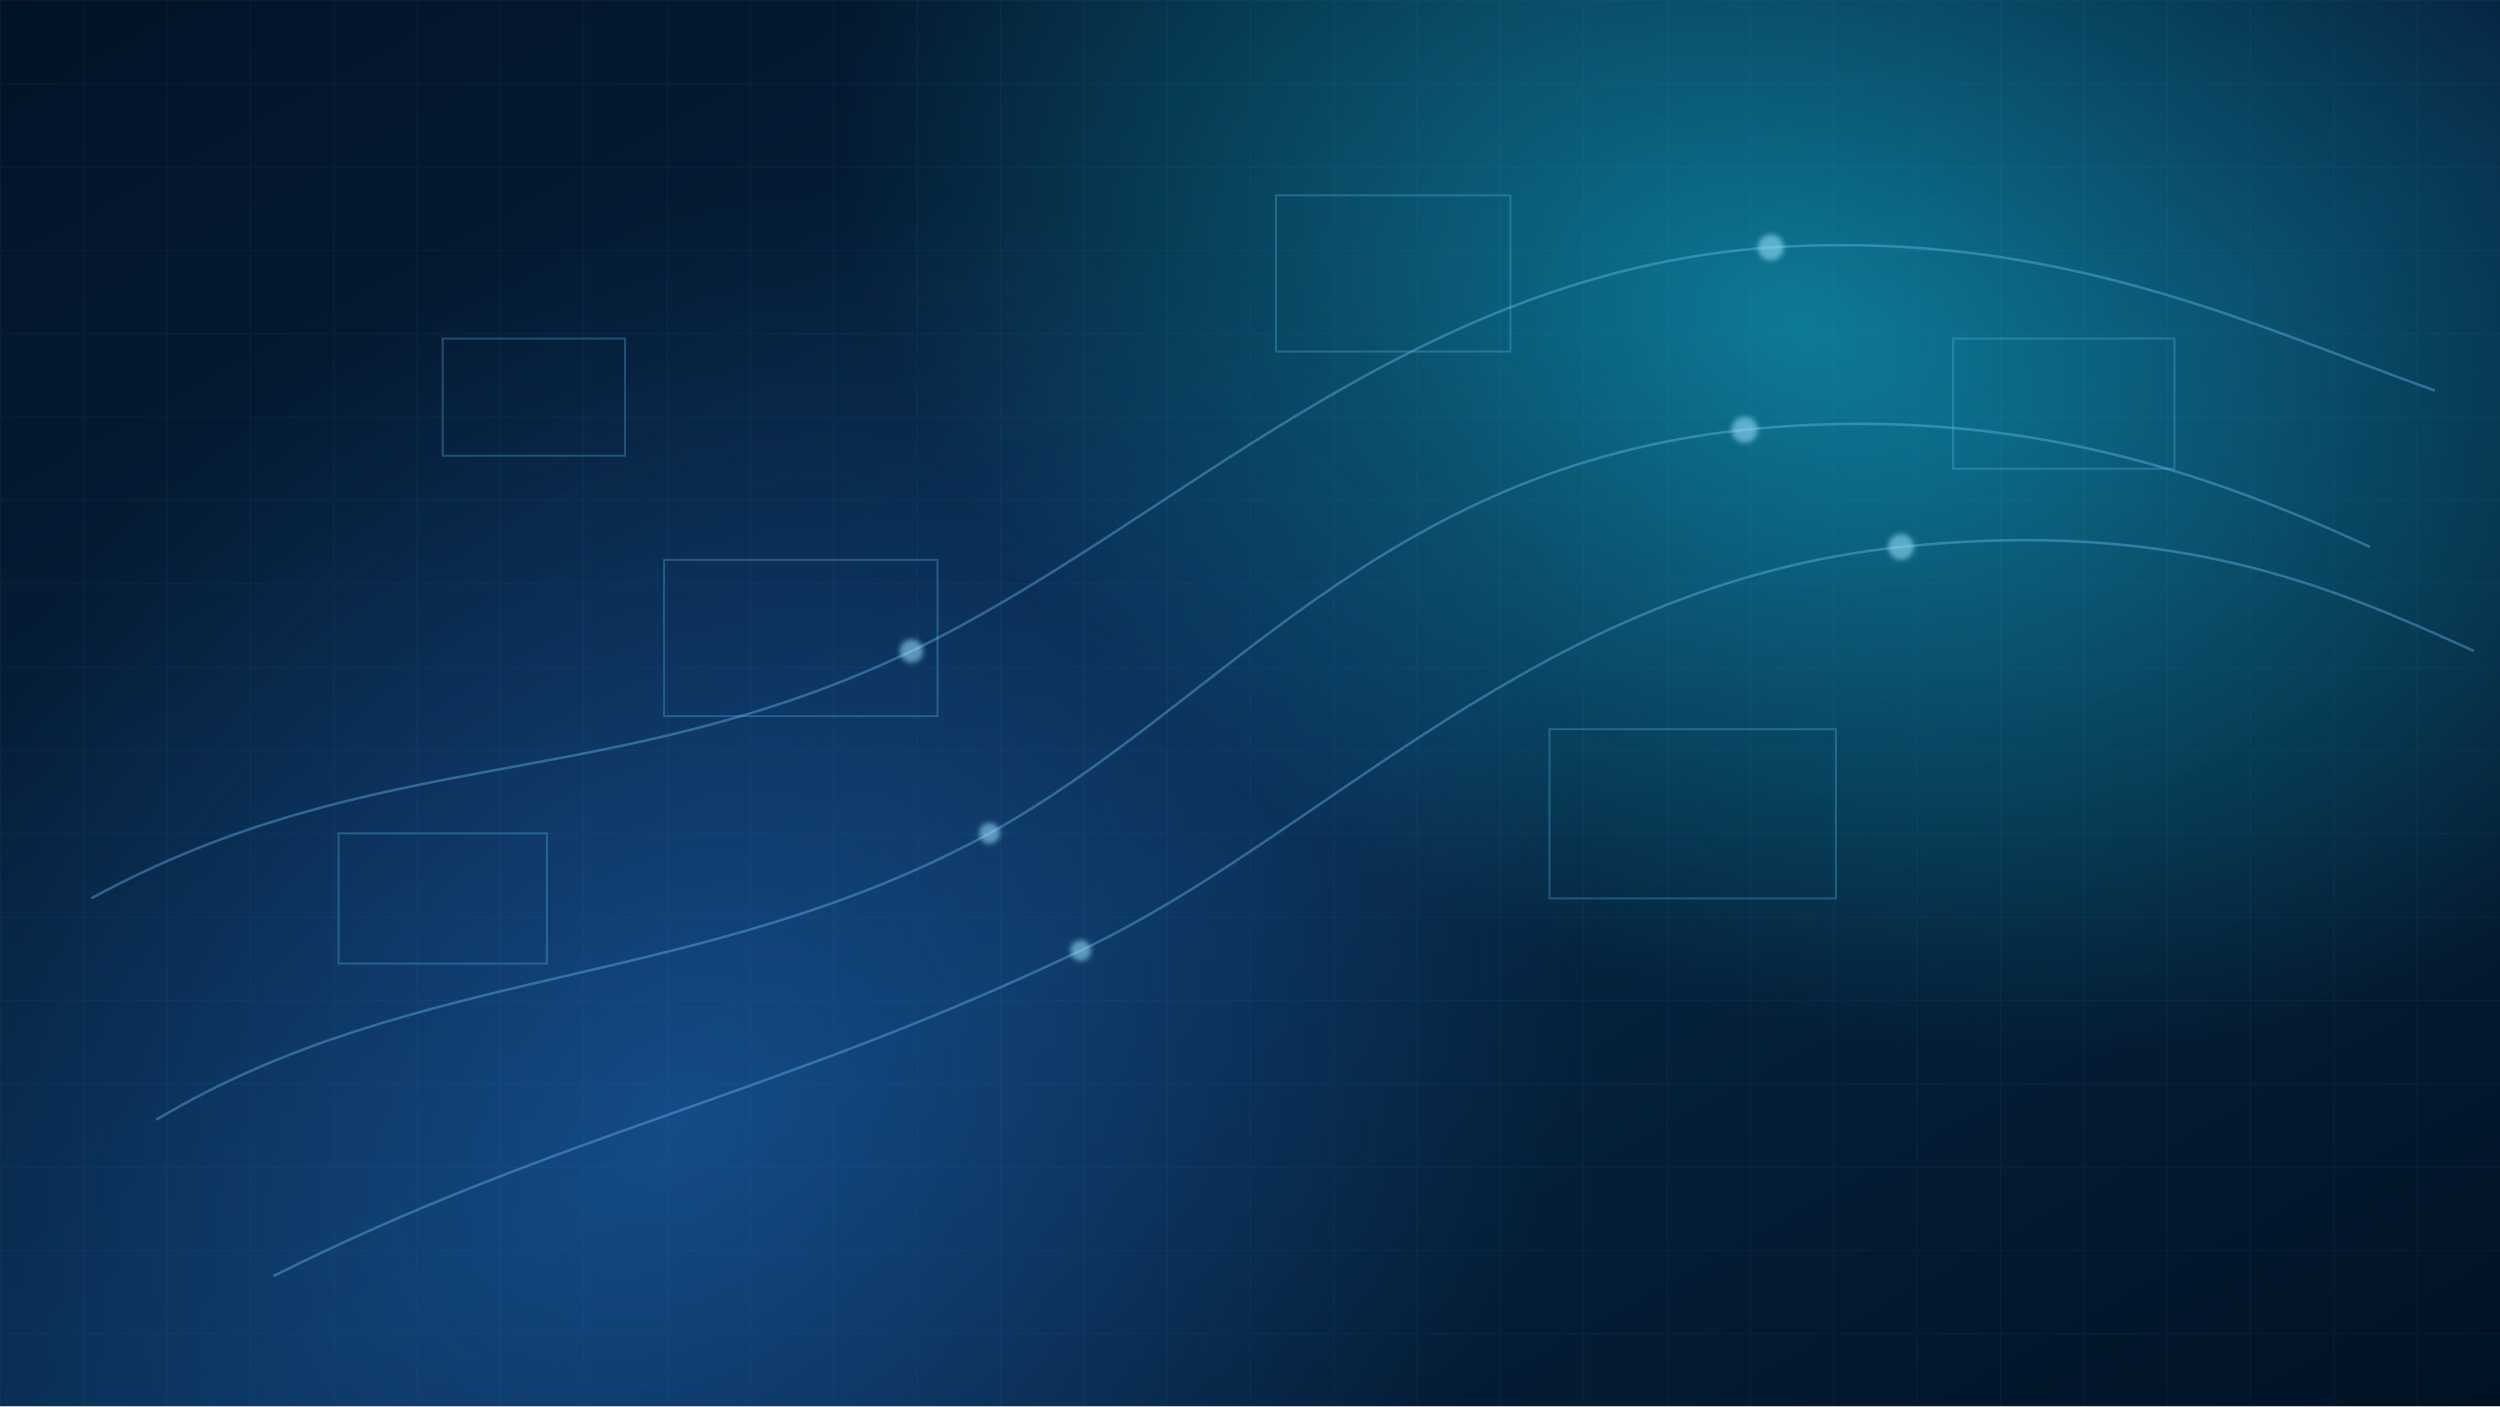
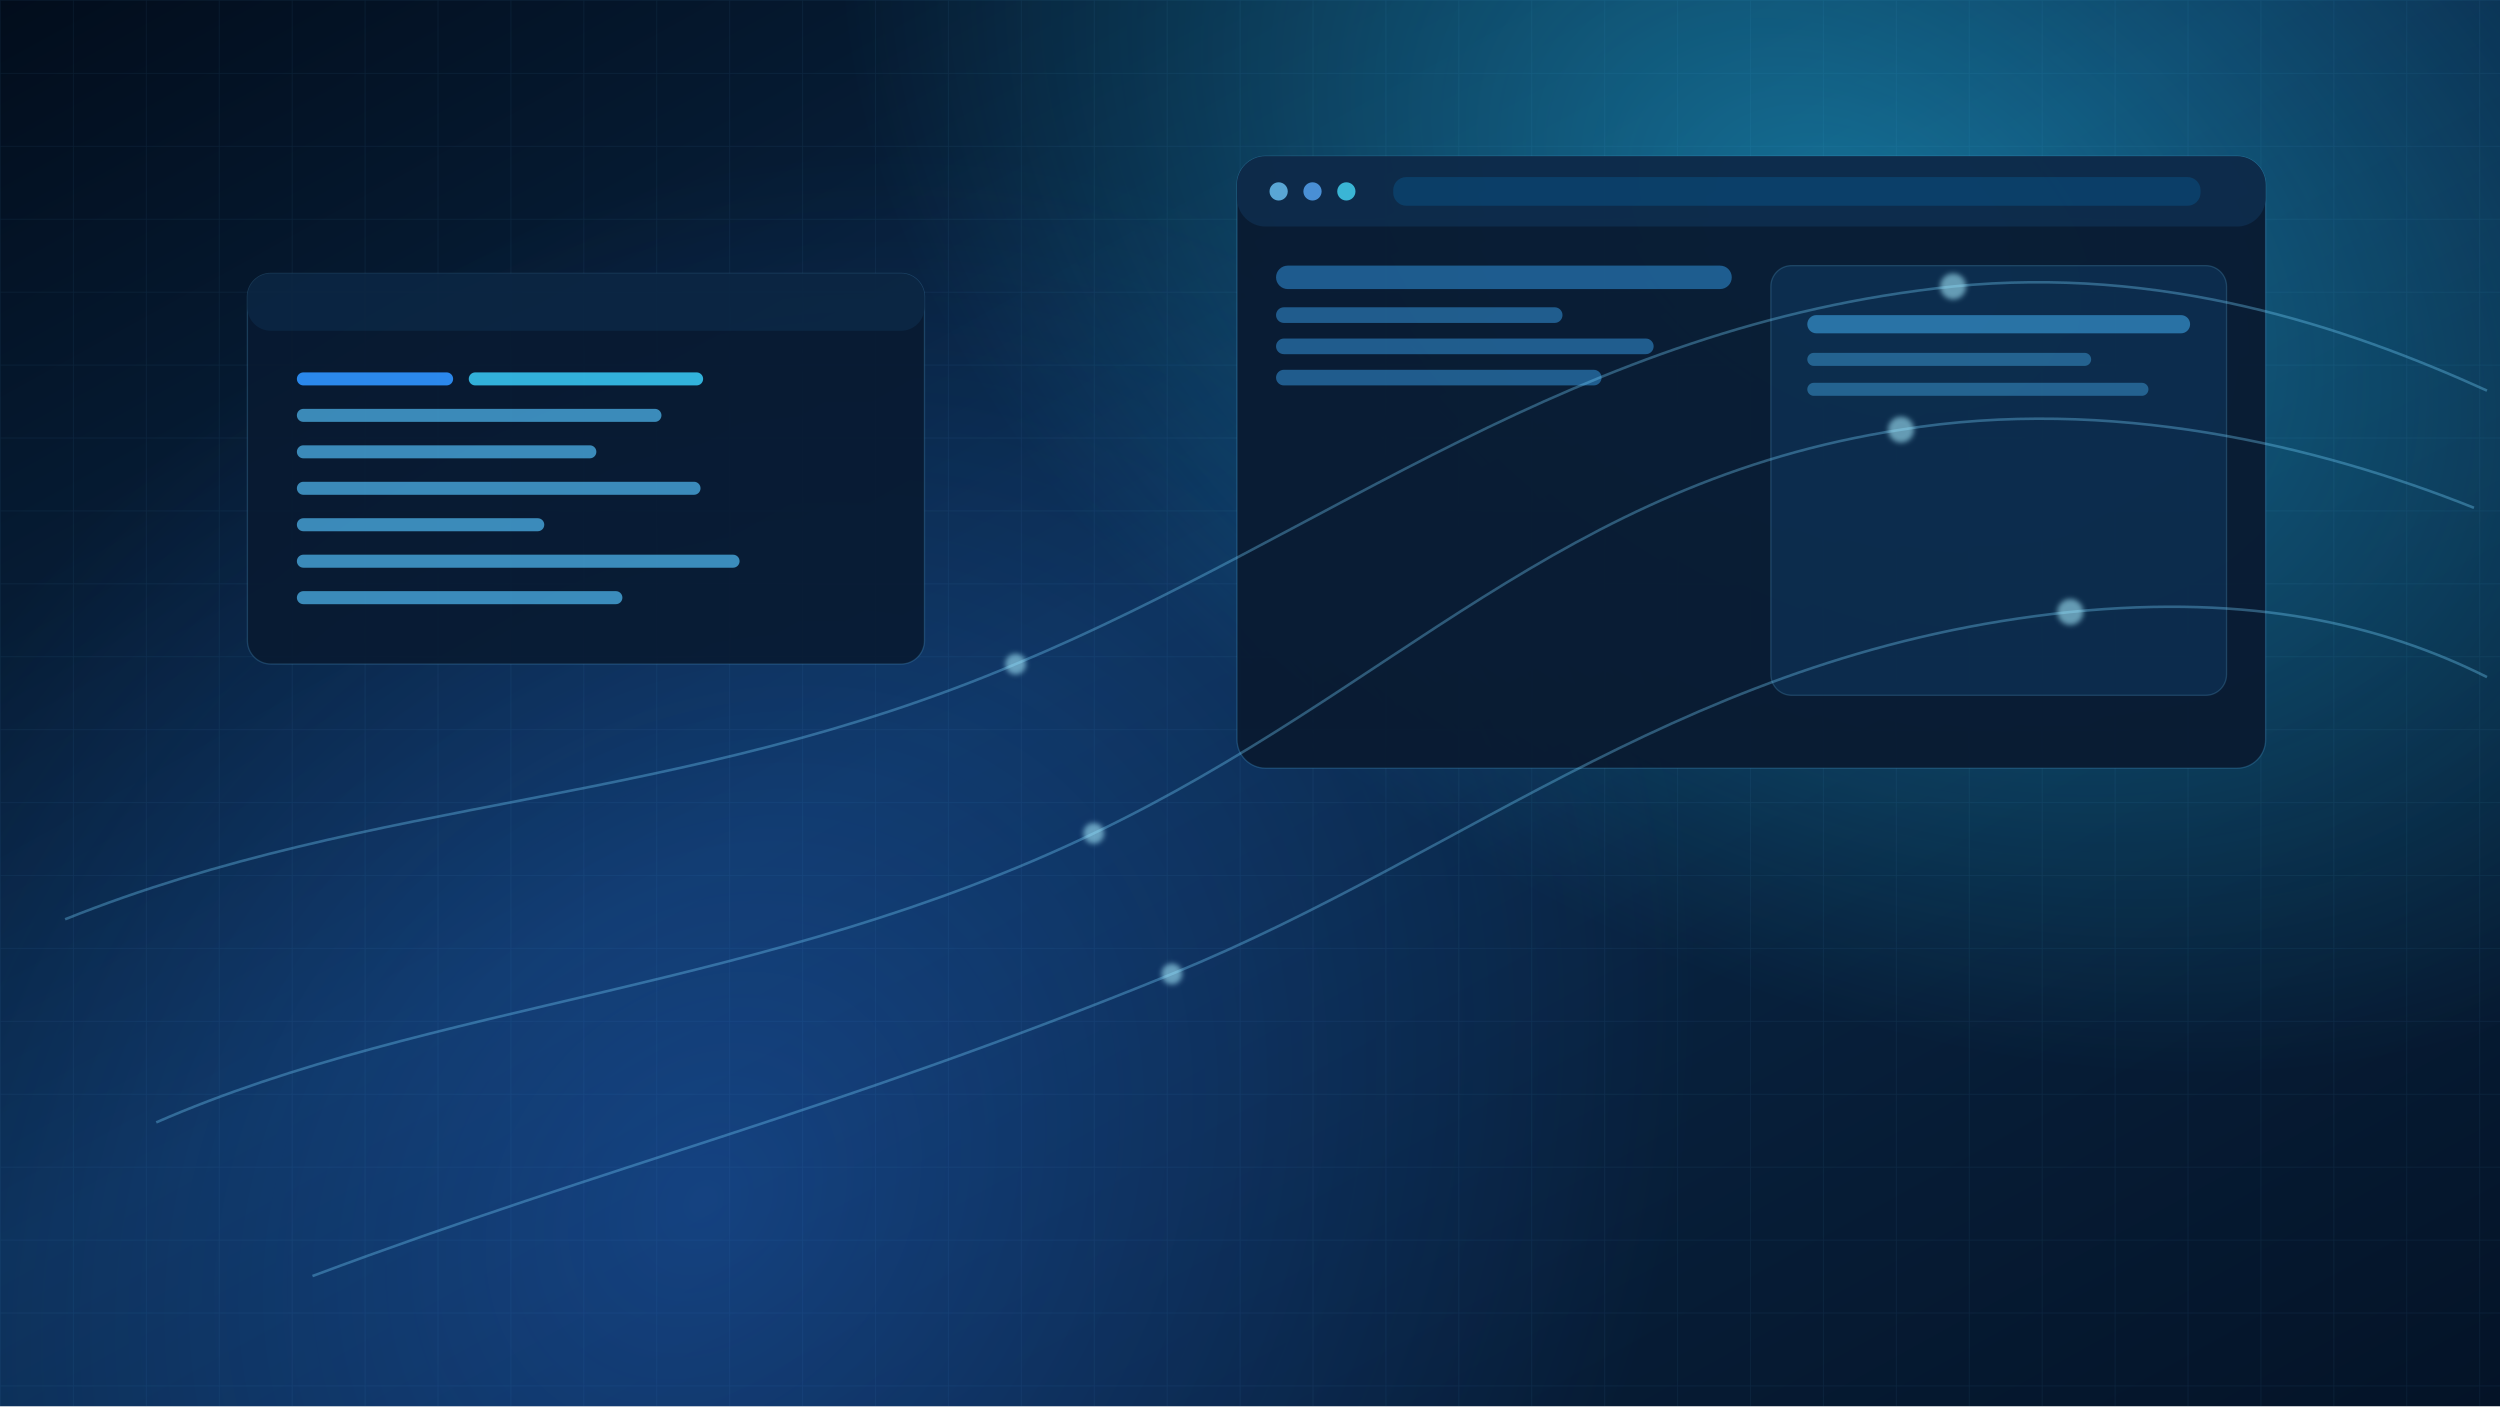
<svg xmlns="http://www.w3.org/2000/svg" viewBox="0 0 1920 1080" fill="none">
  <defs>
    <linearGradient id="bg" x1="0" y1="0" x2="1" y2="1">
-       <stop offset="0%" stop-color="#031327" />
-       <stop offset="55%" stop-color="#062745" />
-       <stop offset="100%" stop-color="#021224" />
+       <stop offset="0%" stop-color="#020D1C" />
+       <stop offset="45%" stop-color="#0A2B4D" />
+       <stop offset="100%" stop-color="#041327" />
    </linearGradient>
-     <radialGradient id="glow1" cx="0" cy="0" r="1" gradientUnits="userSpaceOnUse" gradientTransform="translate(1380 250) rotate(112) scale(520 760)">
-       <stop stop-color="#17E3FF" stop-opacity="0.45" />
-       <stop offset="1" stop-color="#17E3FF" stop-opacity="0" />
+     <radialGradient id="washA" cx="0" cy="0" r="1" gradientUnits="userSpaceOnUse" gradientTransform="translate(1420 180) rotate(121) scale(560 840)">
+       <stop stop-color="#24D2FF" stop-opacity="0.42" />
+       <stop offset="1" stop-color="#24D2FF" stop-opacity="0" />
    </radialGradient>
-     <radialGradient id="glow2" cx="0" cy="0" r="1" gradientUnits="userSpaceOnUse" gradientTransform="translate(520 860) rotate(42) scale(620 780)">
-       <stop stop-color="#2F8BFF" stop-opacity="0.36" />
-       <stop offset="1" stop-color="#2F8BFF" stop-opacity="0" />
+     <radialGradient id="washB" cx="0" cy="0" r="1" gradientUnits="userSpaceOnUse" gradientTransform="translate(540 920) rotate(39) scale(700 860)">
+       <stop stop-color="#2E7EFF" stop-opacity="0.32" />
+       <stop offset="1" stop-color="#2E7EFF" stop-opacity="0" />
    </radialGradient>
-     <pattern id="grid" width="64" height="64" patternUnits="userSpaceOnUse">
-       <path d="M64 0H0V64" stroke="#4FB4FF" stroke-opacity="0.08" />
+     <pattern id="grid" width="56" height="56" patternUnits="userSpaceOnUse">
+       <path d="M56 0H0V56" stroke="#62C6FF" stroke-opacity="0.08" />
    </pattern>
    <filter id="soft" x="-50%" y="-50%" width="200%" height="200%">
-       <feGaussianBlur stdDeviation="2" />
+       <feGaussianBlur stdDeviation="2.2" />
    </filter>
  </defs>
  <rect width="1920" height="1080" fill="url(#bg)" />
  <rect width="1920" height="1080" fill="url(#grid)" />
-   <rect width="1920" height="1080" fill="url(#glow1)" />
-   <rect width="1920" height="1080" fill="url(#glow2)" />
-   <g stroke="#73C9FF" stroke-opacity="0.36" stroke-width="2">
-     <path d="M120 860C320 740 540 760 760 640C940 540 1060 360 1340 330C1540 310 1690 360 1820 420" />
-     <path d="M70 690C290 570 470 610 700 500C900 404 1080 210 1360 190C1580 176 1730 250 1870 300" />
-     <path d="M210 980C430 870 600 840 830 730C1020 640 1180 450 1460 420C1670 398 1790 450 1900 500" />
+   <rect width="1920" height="1080" fill="url(#washA)" />
+   <rect width="1920" height="1080" fill="url(#washB)" />
+   <g opacity="0.95">
+     <rect x="950" y="120" width="790" height="470" rx="22" fill="#081A31" stroke="#5FC7FF" stroke-opacity="0.24" />
+     <rect x="950" y="120" width="790" height="54" rx="22" fill="#0D2948" />
+     <circle cx="982" cy="147" r="7" fill="#6FCBFF" fill-opacity="0.8" />
+     <circle cx="1008" cy="147" r="7" fill="#5BAEFF" fill-opacity="0.8" />
+     <circle cx="1034" cy="147" r="7" fill="#48E0FF" fill-opacity="0.8" />
+     <rect x="1070" y="136" width="620" height="22" rx="10" fill="#0B3D67" />
+     <rect x="980" y="204" width="350" height="18" rx="9" fill="#1E5C90" />
+     <rect x="980" y="236" width="220" height="12" rx="6" fill="#215D8F" />
+     <rect x="980" y="260" width="290" height="12" rx="6" fill="#215D8F" />
+     <rect x="980" y="284" width="250" height="12" rx="6" fill="#215D8F" />
+     <rect x="1360" y="204" width="350" height="330" rx="16" fill="#0C2A4A" stroke="#70CFFF" stroke-opacity="0.2" />
+     <rect x="1388" y="242" width="294" height="14" rx="7" fill="#2A73A7" />
+     <rect x="1388" y="271" width="218" height="10" rx="5" fill="#256391" />
+     <rect x="1388" y="294" width="262" height="10" rx="5" fill="#256391" />
  </g>
-   <g fill="#9DE7FF" fill-opacity="0.55" filter="url(#soft)">
-     <circle cx="760" cy="640" r="8" />
-     <circle cx="1340" cy="330" r="10" />
-     <circle cx="700" cy="500" r="9" />
-     <circle cx="1360" cy="190" r="10" />
-     <circle cx="830" cy="730" r="8" />
-     <circle cx="1460" cy="420" r="10" />
+   <g opacity="0.9">
+     <rect x="190" y="210" width="520" height="300" rx="18" fill="#081A31" stroke="#6CCBFF" stroke-opacity="0.22" />
+     <rect x="190" y="210" width="520" height="44" rx="18" fill="#0B2643" />
+     <rect x="228" y="286" width="120" height="10" rx="5" fill="#2F93FF" />
+     <rect x="360" y="286" width="180" height="10" rx="5" fill="#3BD3FF" fill-opacity="0.9" />
+     <rect x="228" y="314" width="280" height="10" rx="5" fill="#56C7FF" fill-opacity="0.72" />
+     <rect x="228" y="342" width="230" height="10" rx="5" fill="#56C7FF" fill-opacity="0.72" />
+     <rect x="228" y="370" width="310" height="10" rx="5" fill="#56C7FF" fill-opacity="0.72" />
+     <rect x="228" y="398" width="190" height="10" rx="5" fill="#56C7FF" fill-opacity="0.72" />
+     <rect x="228" y="426" width="340" height="10" rx="5" fill="#56C7FF" fill-opacity="0.72" />
+     <rect x="228" y="454" width="250" height="10" rx="5" fill="#56C7FF" fill-opacity="0.72" />
  </g>
-   <g stroke="#5BC3FF" stroke-opacity="0.3" stroke-width="1.5">
-     <path d="M340 260h140v90h-140z" />
-     <path d="M980 150h180v120H980z" />
-     <path d="M1190 560h220v130h-220z" />
-     <path d="M510 430h210v120H510z" />
-     <path d="M260 640h160v100H260z" />
-     <path d="M1500 260h170v100h-170z" />
+   <g stroke="#77D4FF" stroke-opacity="0.34" stroke-width="2">
+     <path d="M120 862C330 770 590 760 840 640C1070 530 1200 370 1460 330C1620 304 1780 342 1900 390" />
+     <path d="M50 706C290 610 520 620 780 510C1020 410 1210 250 1500 220C1660 204 1800 250 1910 300" />
+     <path d="M240 980C470 894 640 854 900 748C1130 654 1300 500 1590 470C1730 456 1830 480 1910 520" />
+   </g>
+   <g fill="#A6ECFF" fill-opacity="0.58" filter="url(#soft)">
+     <circle cx="840" cy="640" r="8" />
+     <circle cx="1460" cy="330" r="10" />
+     <circle cx="780" cy="510" r="8" />
+     <circle cx="1500" cy="220" r="10" />
+     <circle cx="900" cy="748" r="8" />
+     <circle cx="1590" cy="470" r="10" />
  </g>
</svg>
